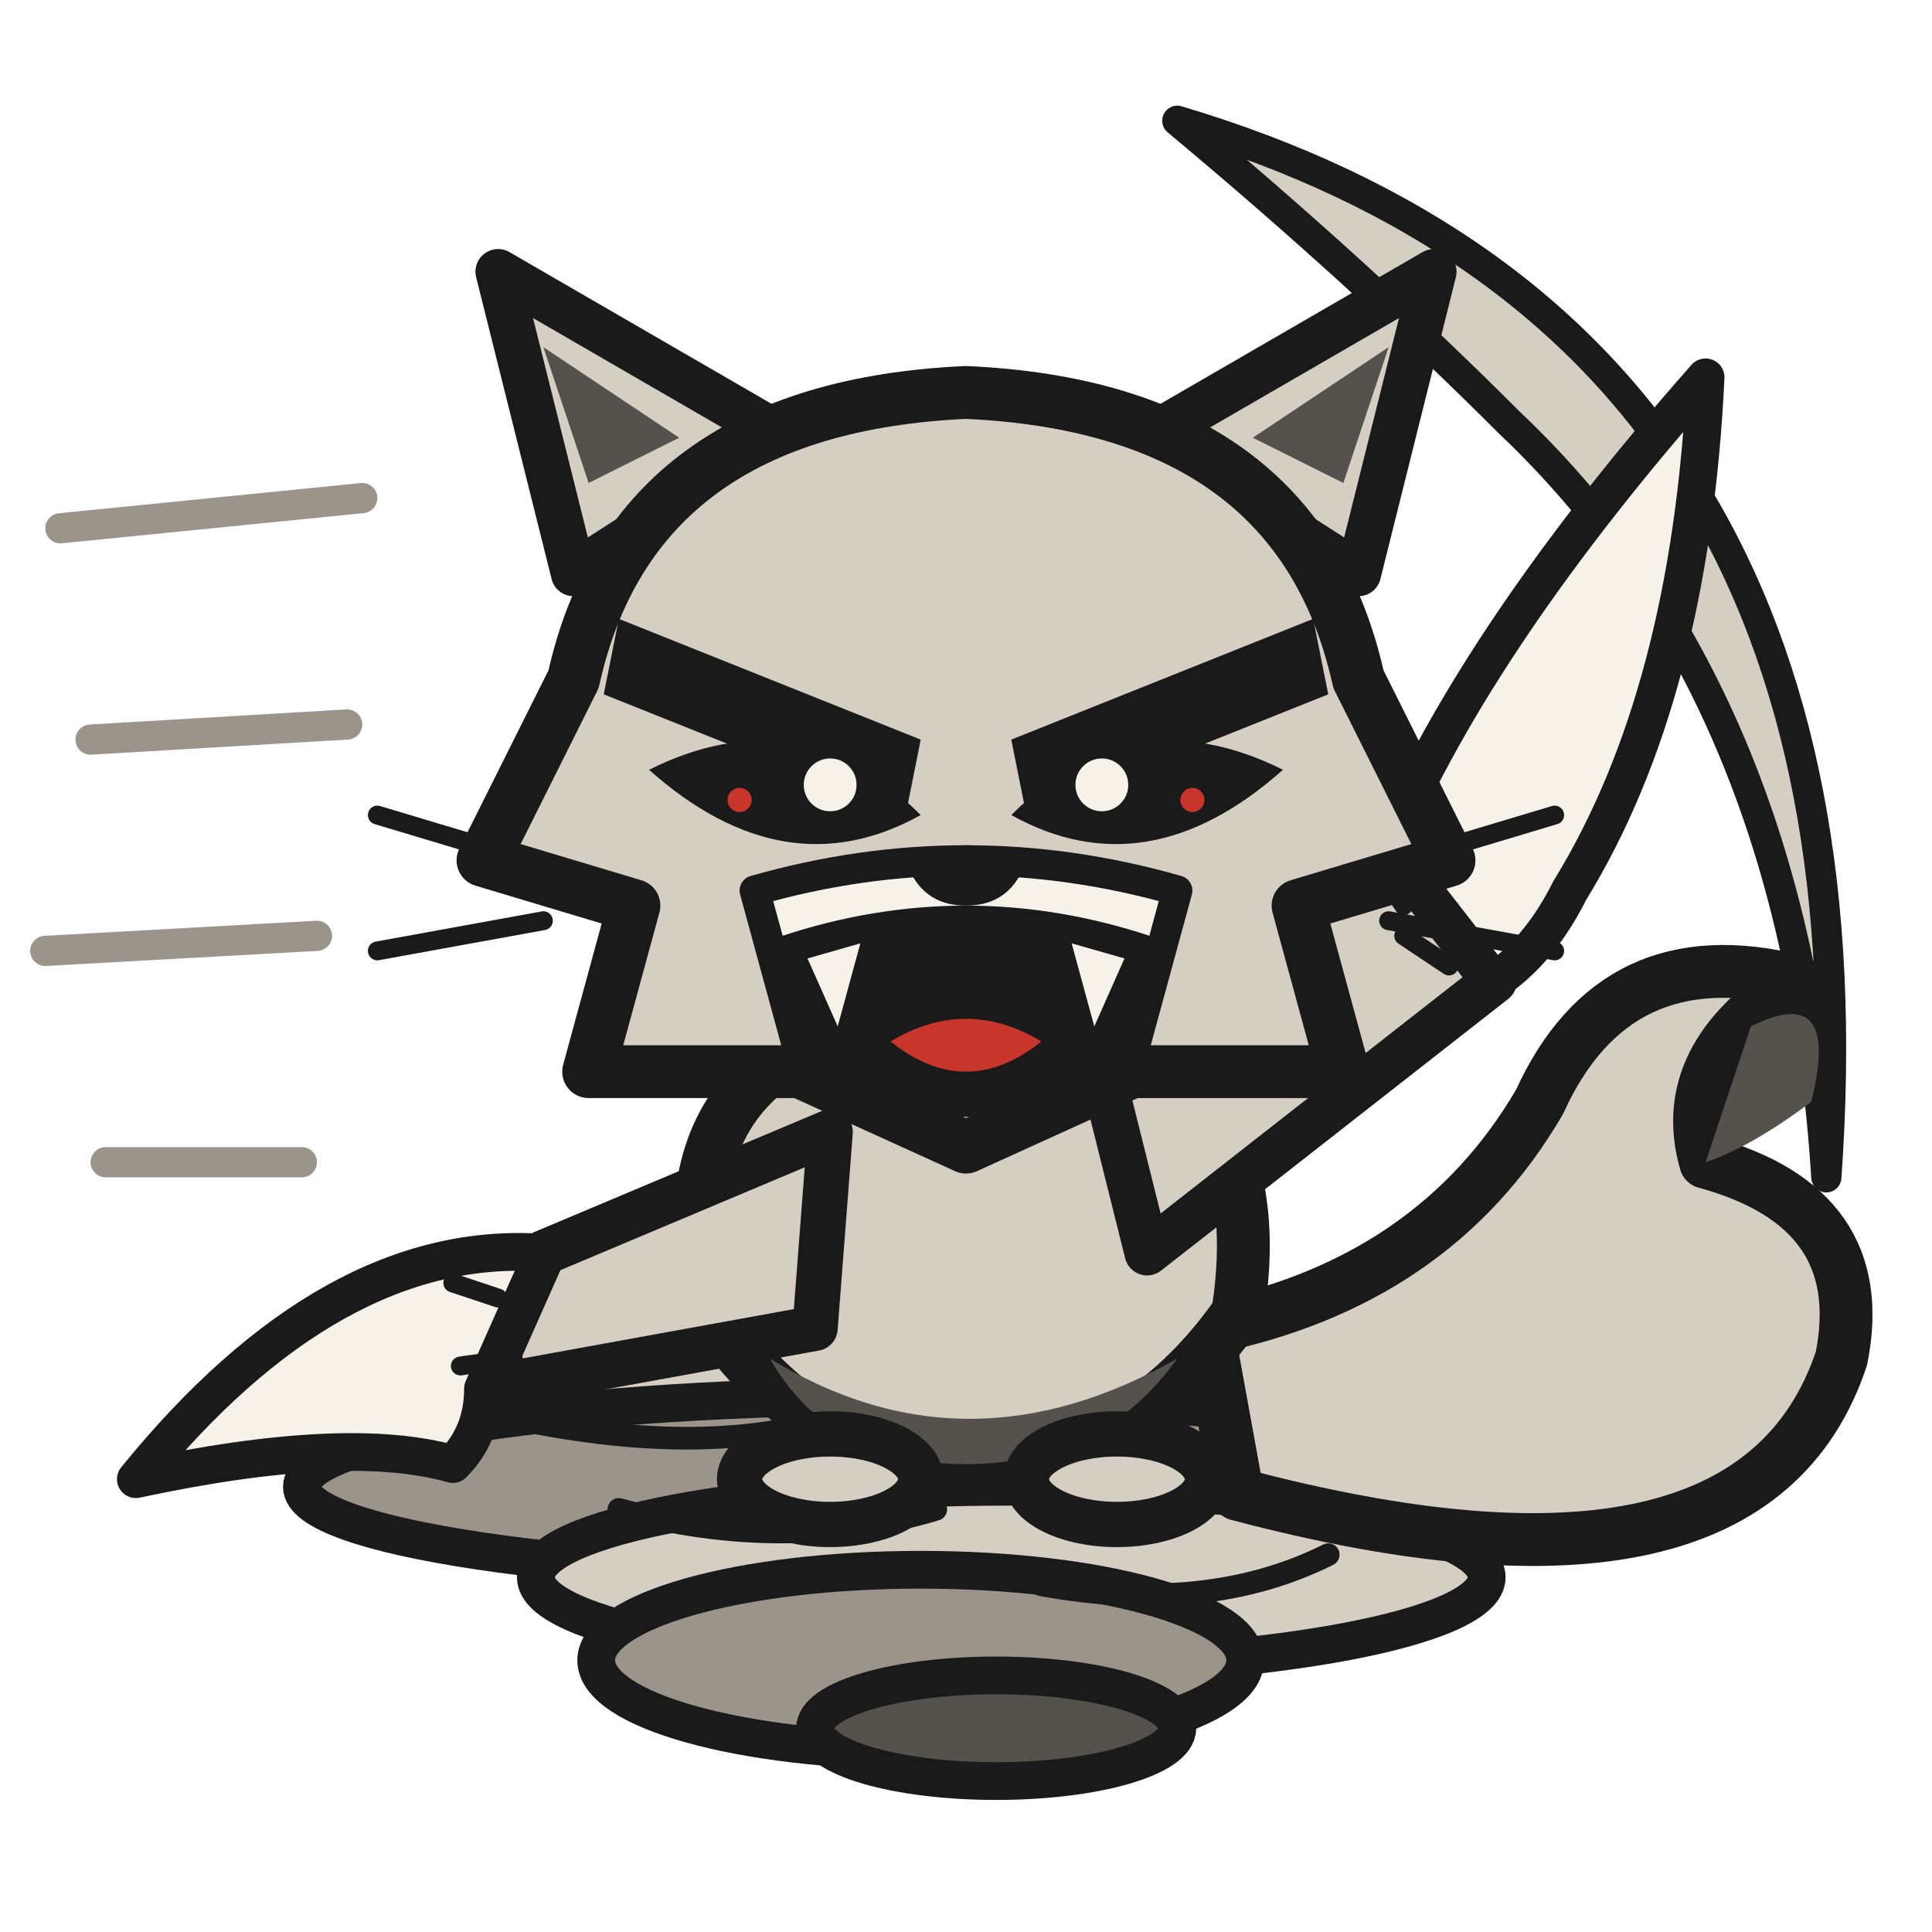
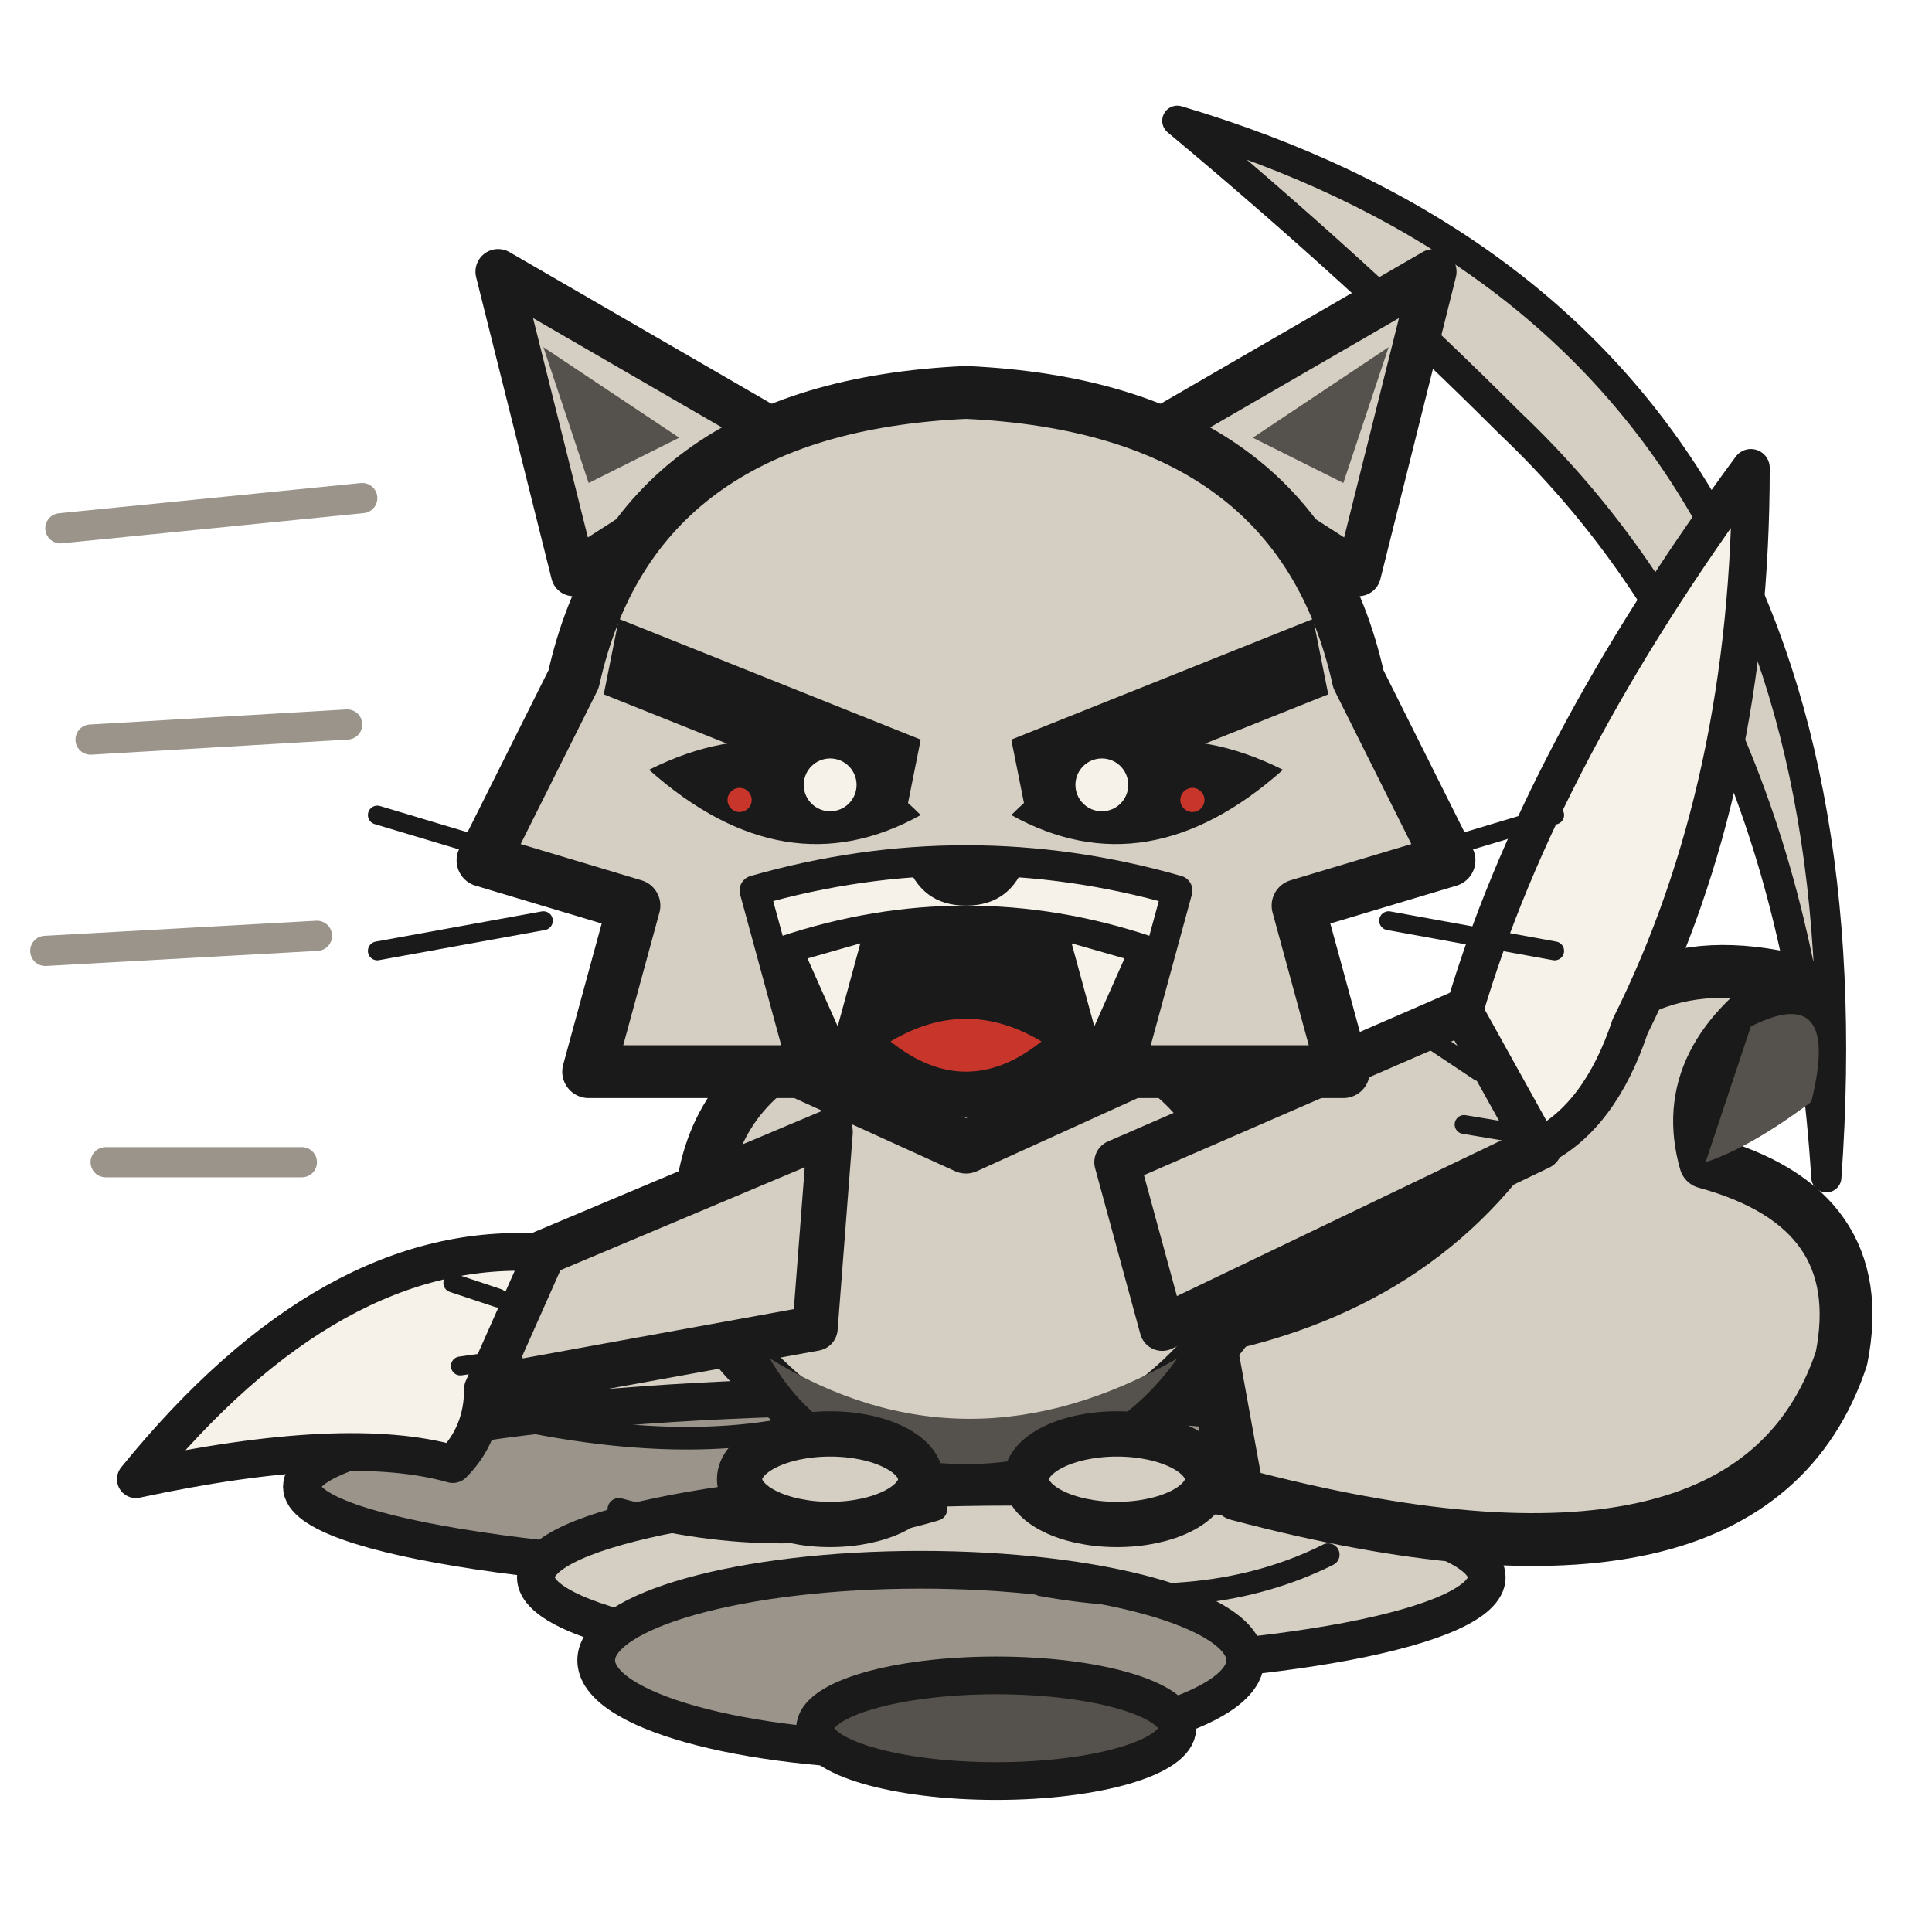
<svg xmlns="http://www.w3.org/2000/svg" viewBox="0 0 256 256">
  <style>.i{fill:#1b1a1a}.p{fill:#f6f2e9}.l{fill:#d4cec3}.m{fill:#9a948b}.d{fill:#55514c}.v{fill:#c8352b}.s{stroke:#1b1a1a;stroke-linejoin:round;stroke-linecap:round}</style>
  <path class="s l" stroke-width="4" d="M156 16 Q250 44 242 156 Q238 92 200 56 Q180 36 156 16Z" />
  <g fill="none" stroke="#9a948b" stroke-width="4" stroke-linecap="round">
    <path d="M8 70 L48 66" />
    <path d="M12 98 L46 96" />
    <path d="M6 126 L42 124" />
    <path d="M14 154 L40 154" />
  </g>
  <g class="s" stroke-width="5">
    <ellipse class="l" cx="128" cy="184" rx="95" ry="12" />
    <ellipse class="m" cx="120" cy="197" rx="80" ry="12" />
    <ellipse class="l" cx="134" cy="209" rx="63" ry="12" />
    <ellipse class="m" cx="122" cy="220" rx="43" ry="12" />
    <ellipse class="d" cx="132" cy="229" rx="24" ry="7" />
  </g>
  <g fill="none" stroke="#1b1a1a" stroke-width="3" stroke-linecap="round">
    <path d="M60 186 Q90 194 110 188M150 190 Q180 196 200 186M82 200 Q104 206 124 200M138 210 Q160 214 176 206" />
  </g>
  <path class="s l" stroke-width="7" transform="translate(0 20)" d="M164 178 Q232 196 244 160 Q248 140 226 134 Q222 120 238 110 Q214 104 204 126 Q190 150 160 156Z" />
  <path class="d" transform="translate(0 20)" d="M232 116 Q244 110 240 126 Q232 132 226 134Z" />
  <path class="s l" stroke-width="7" d="M94 174 Q86 136 128 134 Q170 136 164 174 Q150 194 128 194 Q108 194 94 174Z" />
  <path class="d" d="M102 180 Q128 196 156 180 Q146 194 128 194 Q110 194 102 180Z" />
  <g class="s" stroke-width="6">
    <path class="l" d="M110 150 L72 166 L64 184 L108 176Z" />
    <path class="p" stroke-width="5" d="M72 166 Q44 164 18 196 Q46 190 60 194 Q64 190 64 184Z" />
  </g>
  <g class="s" stroke-width="6">
-     <path class="l" d="M146 142 L184 112 L198 130 L152 166Z" />
-     <path class="p" stroke-width="5" d="M184 112 Q196 84 226 50 Q224 92 208 118 Q204 126 198 130Z" />
+     <path class="l" d="M148 154 L194 134 L204 152 L154 176Z" />
+     <path class="p" stroke-width="5" d="M194 134 Q204 100 232 62 Q232 104 216 136 Q212 148 204 152Z" />
  </g>
-   <path d="M66 172 l-6 -2 M68 180 l-7 1 M186 120 l-4 -6 M192 128 l-6 -4" fill="none" stroke="#1b1a1a" stroke-width="2.5" stroke-linecap="round" />
+   <path d="M66 172 l-6 -2 M68 180 l-7 1 M196 142 l-6 -4 M200 150 l-6 -1" fill="none" stroke="#1b1a1a" stroke-width="2.5" stroke-linecap="round" />
  <g class="s" stroke-width="6">
    <ellipse class="l" cx="110" cy="196" rx="12" ry="6" />
    <ellipse class="l" cx="148" cy="196" rx="12" ry="6" />
  </g>
  <g class="s" stroke-width="6">
    <path class="l" d="M76 76 L66 36 L104 58Z" />
    <path class="l" d="M180 76 L190 36 L152 58Z" />
  </g>
  <path class="d" d="M78 64 L72 46 L90 58Z M178 64 L184 46 L166 58Z" />
  <path class="s l" stroke-width="7" d="M76 90 Q84 54 128 52 Q172 54 180 90 L192 114 L172 120 L178 142 L150 142 L128 152 L106 142 L78 142 L84 120 L64 114Z" />
  <path class="s p" stroke-width="4" d="M100 118 Q128 110 156 118 L150 140 Q128 148 106 140Z" />
  <path class="i" d="M82 82 L122 98 L120 108 L80 92Z M174 82 L134 98 L136 108 L176 92Z" />
  <path class="i" d="M86 102 Q106 92 122 108 Q104 118 86 102Z M170 102 Q150 92 134 108 Q152 118 170 102Z" />
  <circle class="p" cx="110" cy="104" r="3.5" />
  <circle class="p" cx="146" cy="104" r="3.5" />
  <circle class="v" cx="98" cy="106" r="1.6" />
  <circle class="v" cx="158" cy="106" r="1.6" />
  <path class="i" d="M120 114 Q128 110 136 114 Q134 120 128 120 Q122 120 120 114Z" />
  <path class="s i" stroke-width="4" d="M104 126 Q128 118 152 126 Q150 144 128 146 Q106 144 104 126Z" />
  <path class="v" d="M118 138 Q128 132 138 138 Q128 146 118 138Z" />
  <path class="p" d="M107 127 L114 125 L111 136Z M149 127 L142 125 L145 136Z" />
  <g fill="none" stroke="#1b1a1a" stroke-width="2.5" stroke-linecap="round">
    <path d="M70 114 L50 108M72 122 L50 126M186 114 L206 108M184 122 L206 126" />
  </g>
</svg>
